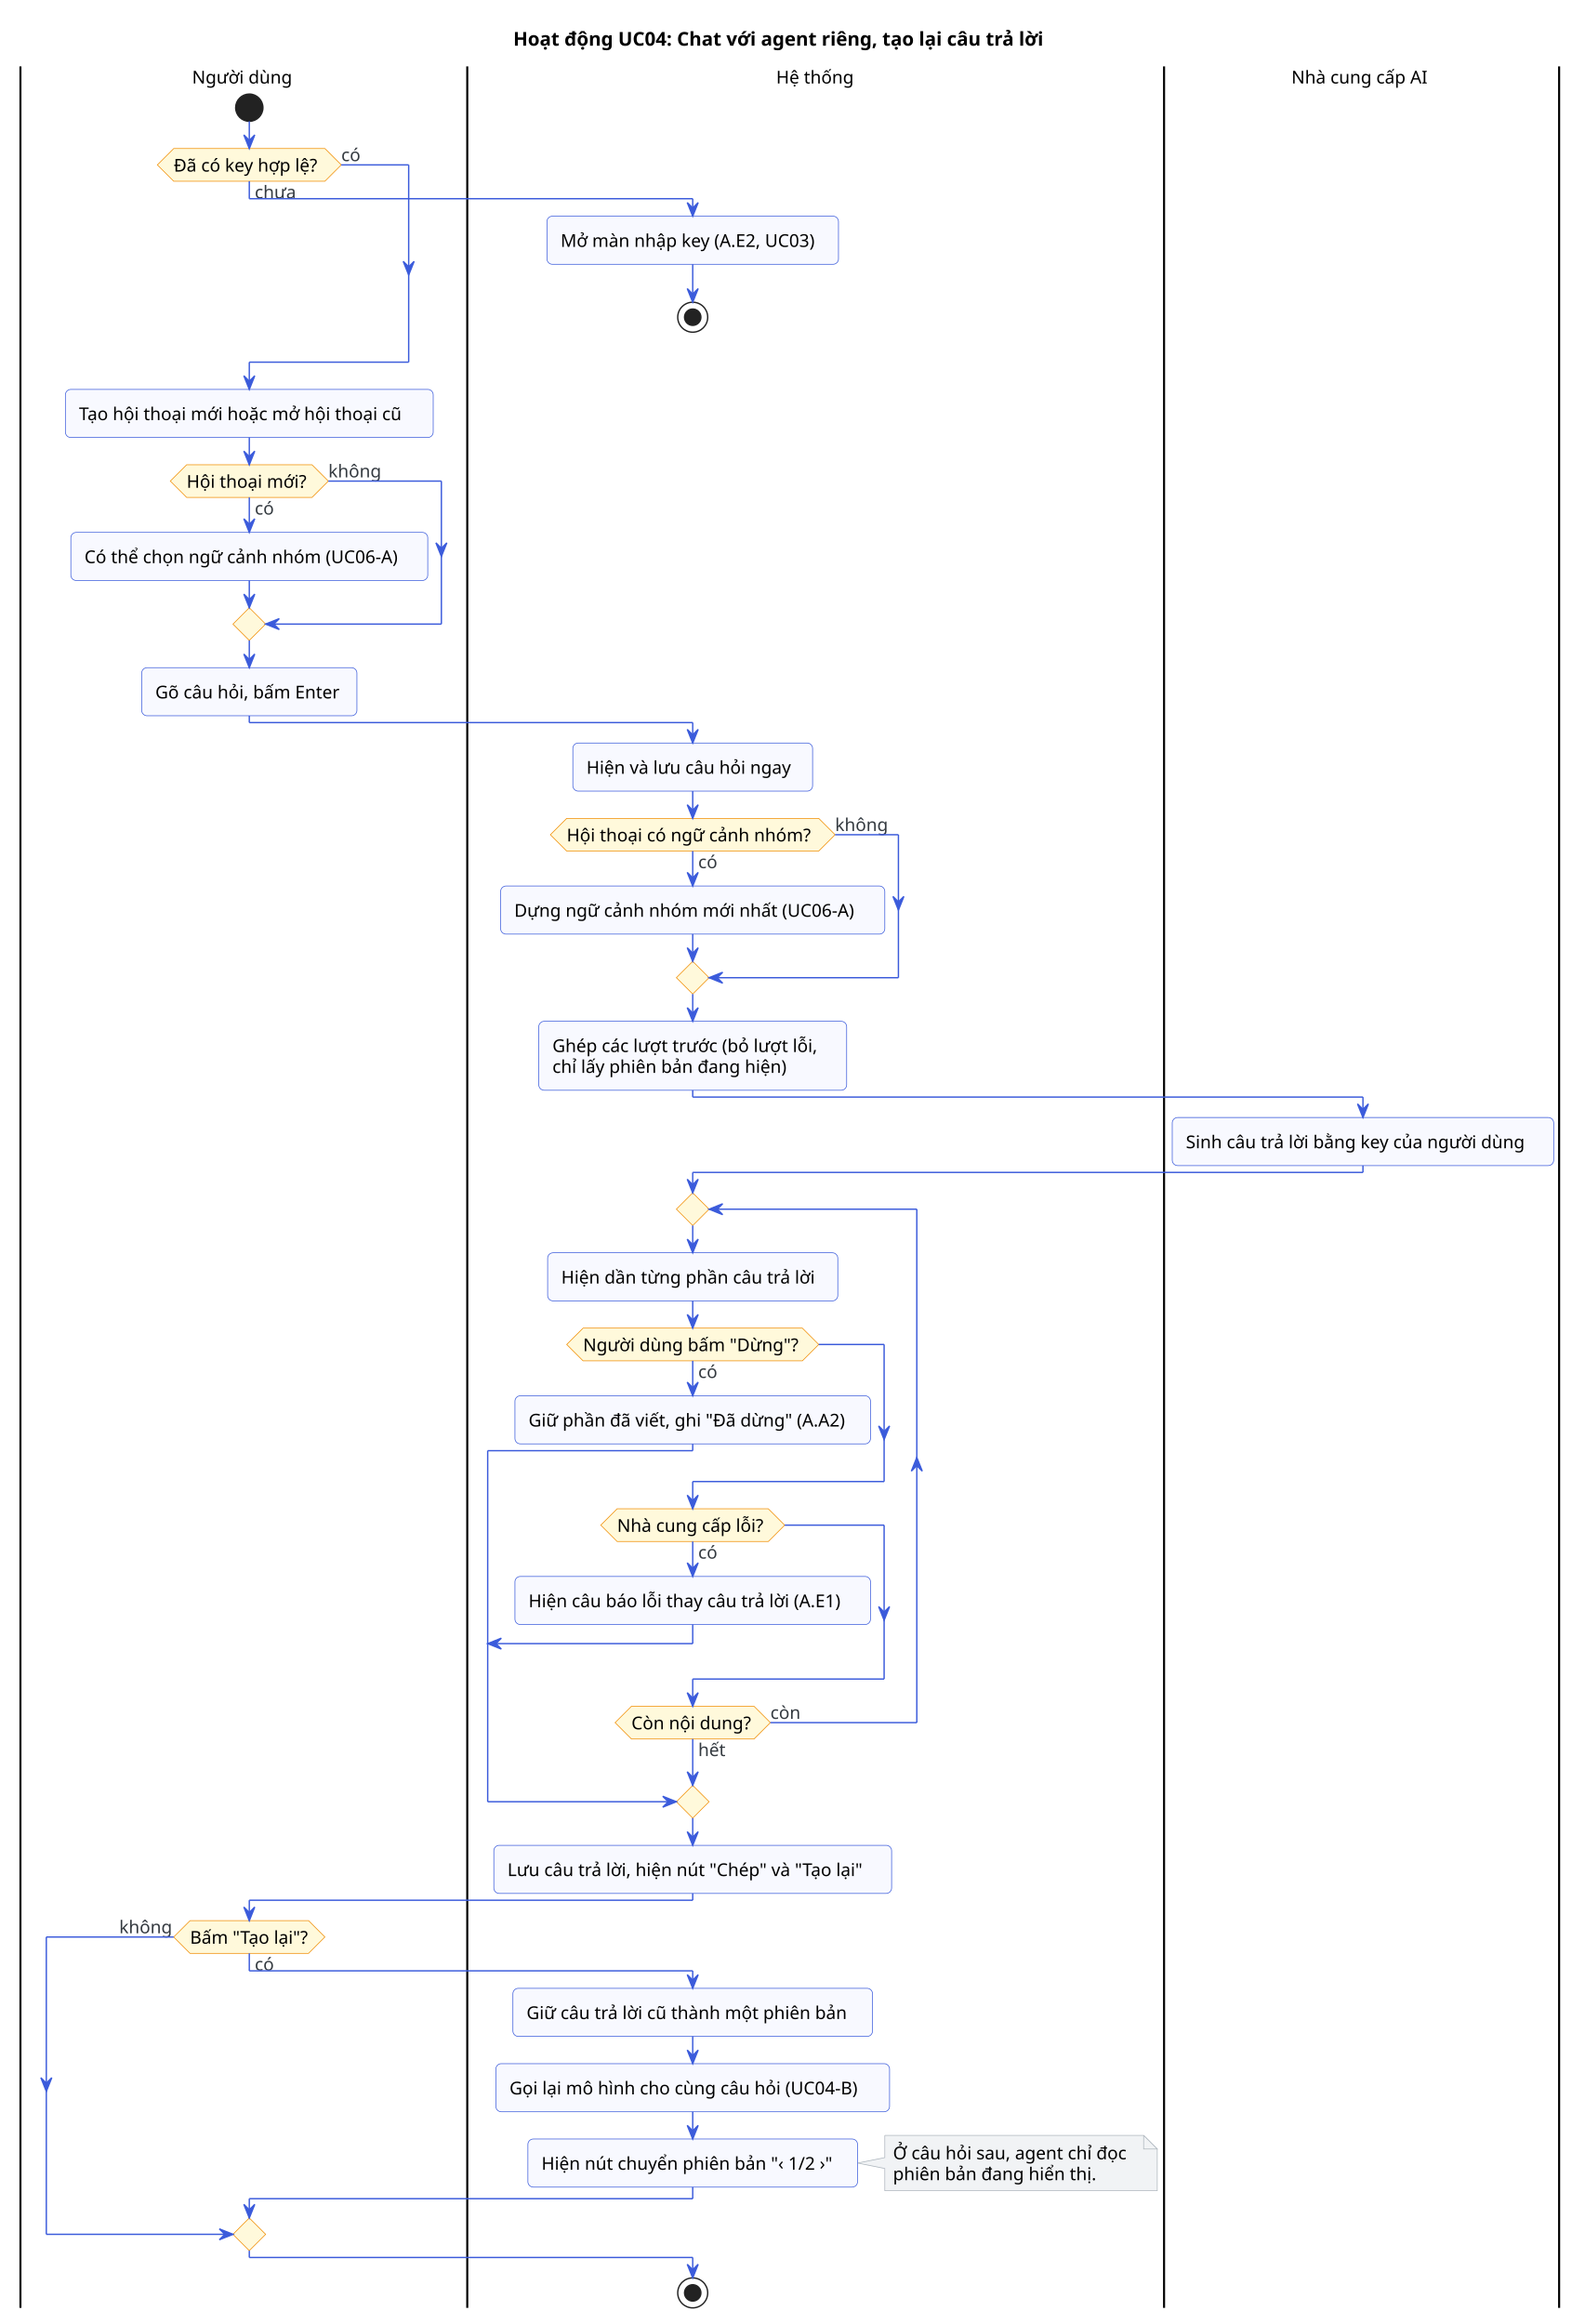
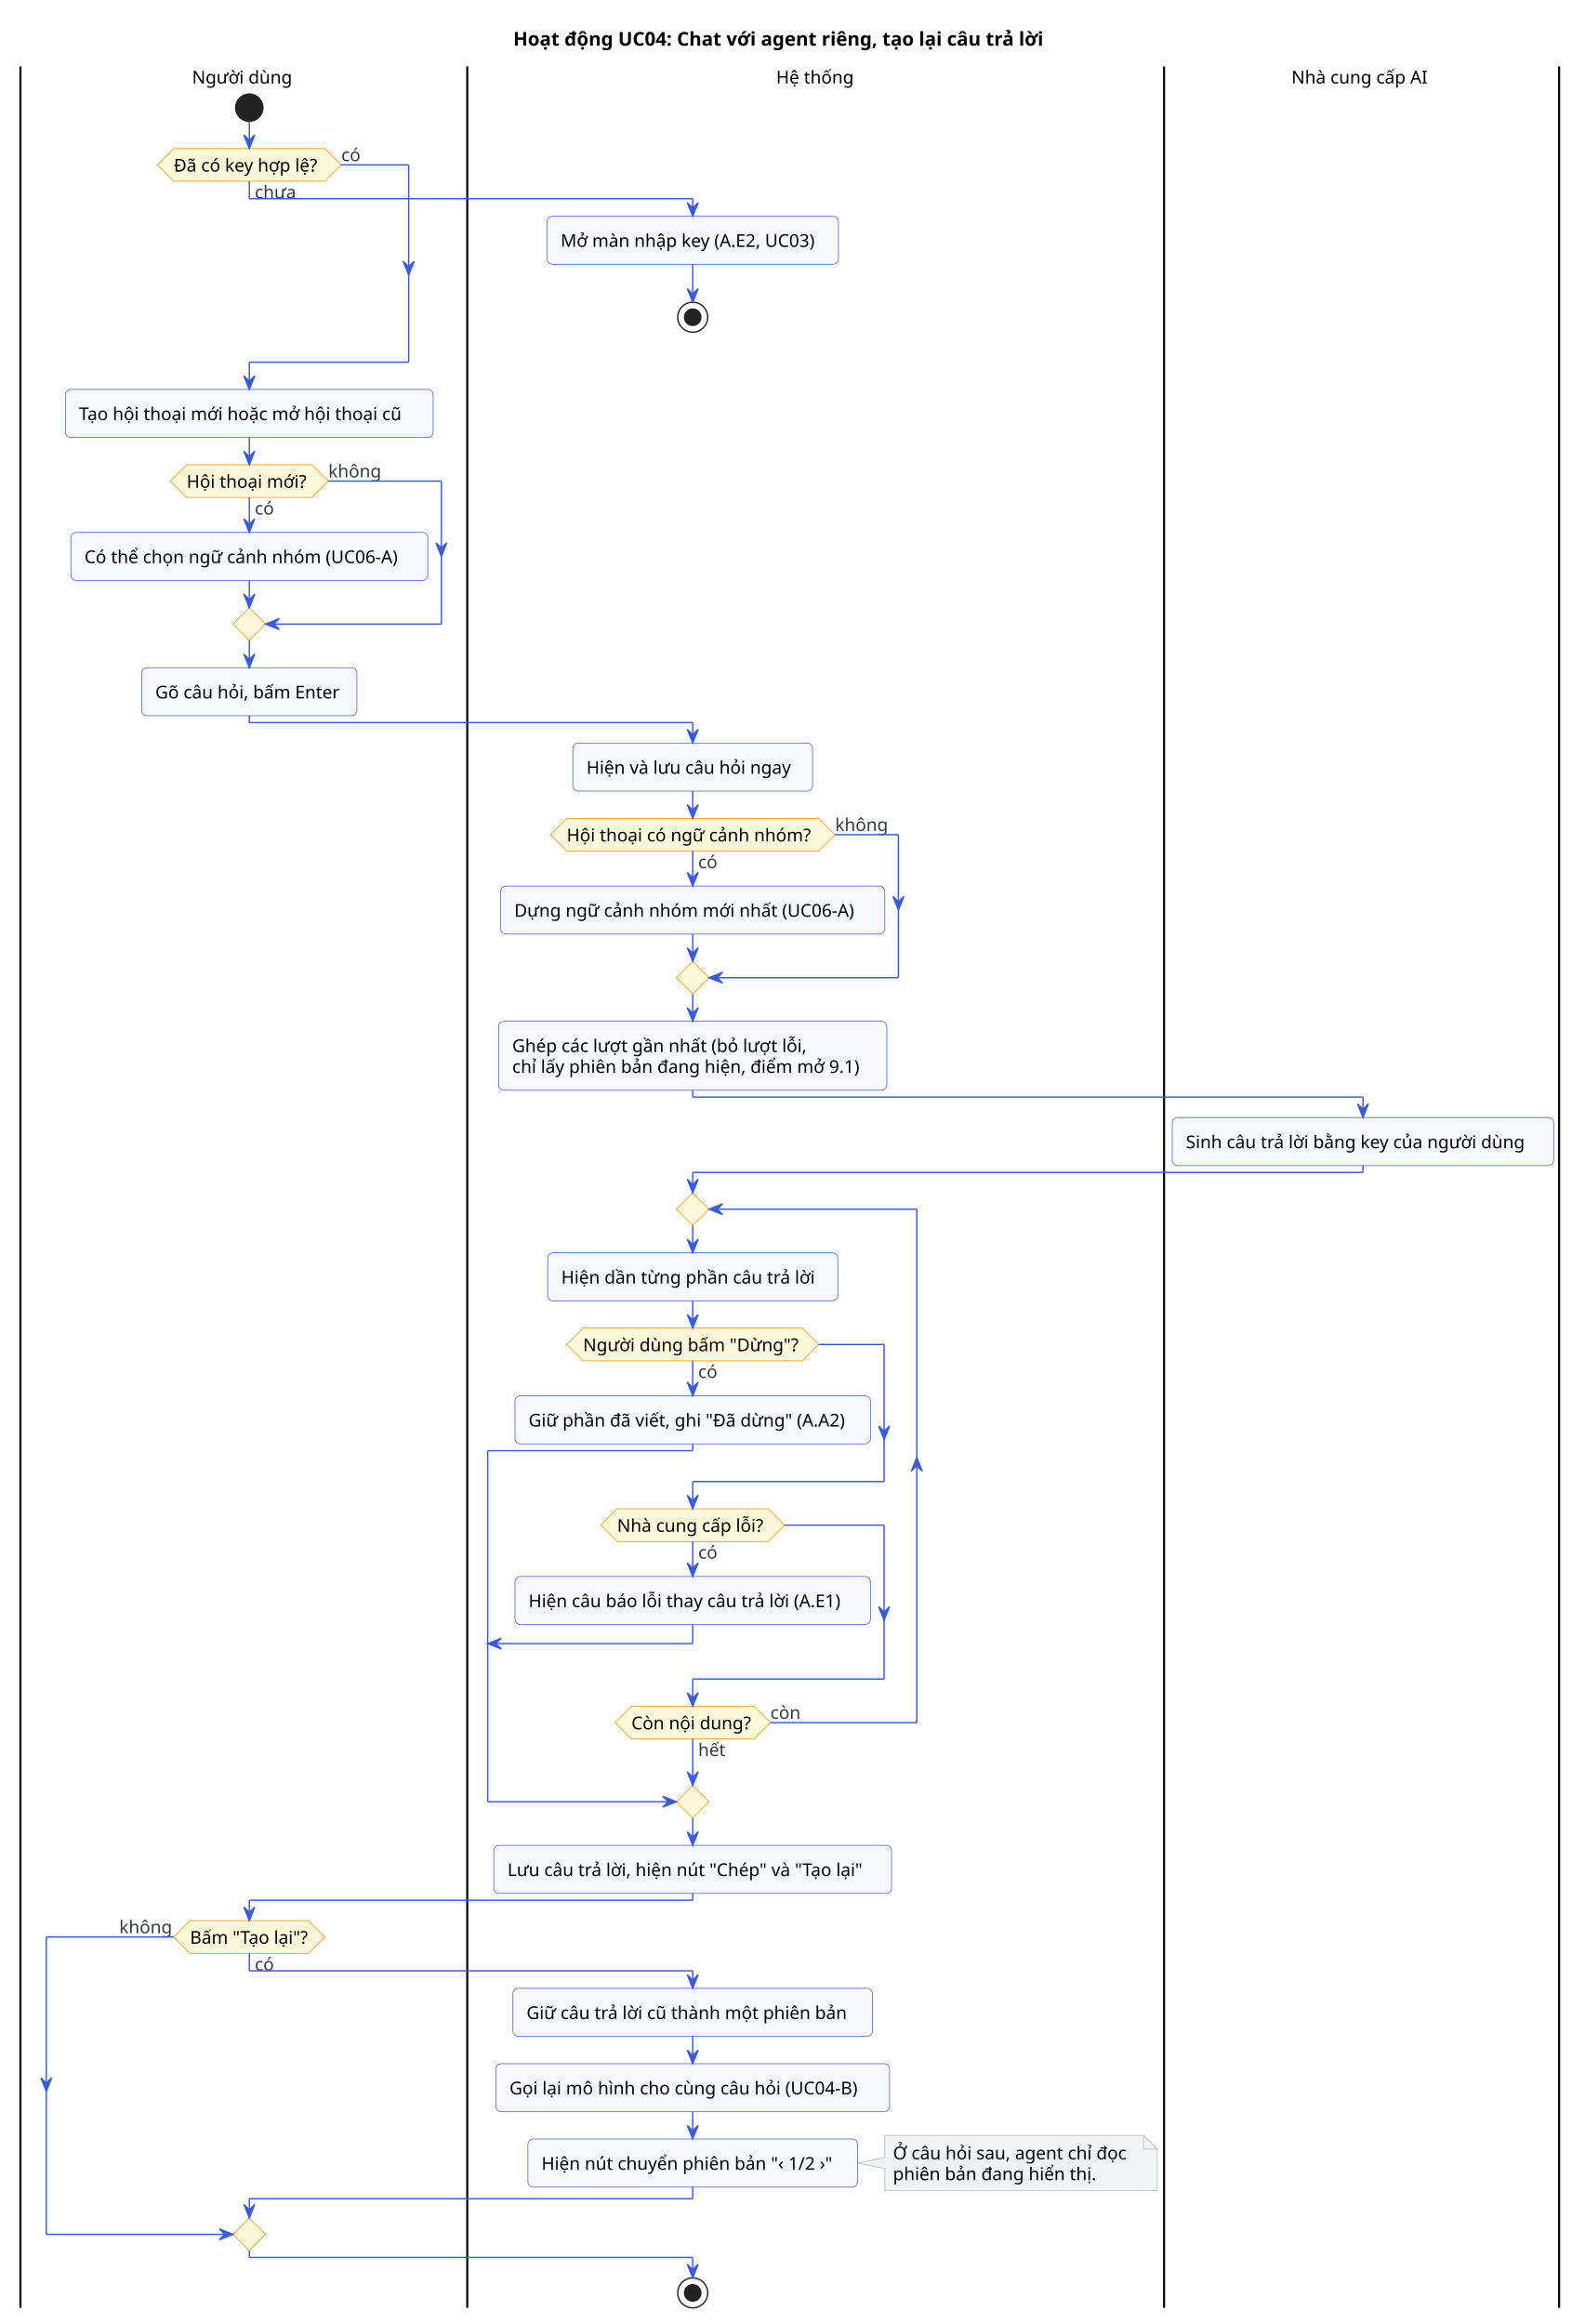
<svg xmlns="http://www.w3.org/2000/svg" contentStyleType="text/css" height="1706px" preserveAspectRatio="none" style="width:1163px;height:1706px;background:#FFFFFF;" version="1.1" viewBox="0 0 1163 1706" width="1163px" zoomAndPan="magnify">
  <defs />
  <g>
    <text fill="#000000" font-family="Be Vietnam Pro" font-size="14" font-weight="bold" lengthAdjust="spacing" textLength="407" x="376.75" y="33.535">Hoạt động UC04: Chat với agent riêng, tạo lại câu trả lời</text>
    <rect fill="none" height="15.31" style="stroke:none;stroke-width:1.0;" width="1130.5" x="15" y="48.73" />
    <ellipse cx="183" cy="79.041" fill="#222222" rx="10" ry="10" style="stroke:#222222;stroke-width:1.0;" />
    <polygon fill="#FFF9DB" points="127.5,109.041,238.5,109.041,250.5,121.041,238.5,133.041,127.5,133.041,115.5,121.041,127.5,109.041" style="stroke:#F08C00;stroke-width:0.5;" />
    <text fill="#343A40" font-family="Be Vietnam Pro" font-size="13" lengthAdjust="spacing" textLength="31" x="187" y="145.609">chưa</text>
    <text fill="#000000" font-family="Be Vietnam Pro" font-size="13" lengthAdjust="spacing" textLength="111" x="127.5" y="125.954">Đã có key hợp lệ?</text>
    <text fill="#343A40" font-family="Be Vietnam Pro" font-size="13" lengthAdjust="spacing" textLength="15" x="250.5" y="118.299">có</text>
    <rect fill="#F8F9FF" height="35.31" rx="4" ry="4" style="stroke:#3B5BDB;stroke-width:0.5;" width="270" x="48" y="285.852" />
    <text fill="#000000" font-family="Be Vietnam Pro" font-size="13" lengthAdjust="spacing" textLength="250" x="58" y="308.42">Tạo hội thoại mới hoặc mở hội thoại cũ</text>
    <rect fill="#F8F9FF" height="35.31" rx="4" ry="4" style="stroke:#3B5BDB;stroke-width:0.5;" width="262" x="52" y="390.817" />
    <text fill="#000000" font-family="Be Vietnam Pro" font-size="13" lengthAdjust="spacing" textLength="242" x="62" y="413.386">Có thể chọn ngữ cảnh nhóm (UC06-A)</text>
    <polygon fill="#FFF9DB" points="137,341.162,229,341.162,241,353.162,229,365.162,137,365.162,125,353.162,137,341.162" style="stroke:#F08C00;stroke-width:0.5;" />
    <text fill="#343A40" font-family="Be Vietnam Pro" font-size="13" lengthAdjust="spacing" textLength="15" x="187" y="377.731">có</text>
    <text fill="#000000" font-family="Be Vietnam Pro" font-size="13" lengthAdjust="spacing" textLength="92" x="137" y="358.075">Hội thoại mới?</text>
    <text fill="#343A40" font-family="Be Vietnam Pro" font-size="13" lengthAdjust="spacing" textLength="40" x="241" y="350.42">không</text>
    <polygon fill="#FFF9DB" points="183,446.128,195,458.128,183,470.128,171,458.128,183,446.128" style="stroke:#F08C00;stroke-width:0.5;" />
    <rect fill="#F8F9FF" height="35.31" rx="4" ry="4" style="stroke:#3B5BDB;stroke-width:0.5;" width="158" x="104" y="490.128" />
    <text fill="#000000" font-family="Be Vietnam Pro" font-size="13" lengthAdjust="spacing" textLength="138" x="114" y="512.696">Gõ câu hỏi, bấm Enter</text>
    <polygon fill="#FFF9DB" points="139.5,1409.923,226.5,1409.923,238.5,1421.923,226.5,1433.923,139.5,1433.923,127.5,1421.923,139.5,1409.923" style="stroke:#F08C00;stroke-width:0.5;" />
    <text fill="#343A40" font-family="Be Vietnam Pro" font-size="13" lengthAdjust="spacing" textLength="15" x="187" y="1446.491">có</text>
    <text fill="#000000" font-family="Be Vietnam Pro" font-size="13" lengthAdjust="spacing" textLength="87" x="139.5" y="1426.836">Bấm "Tạo lại"?</text>
    <text fill="#343A40" font-family="Be Vietnam Pro" font-size="13" lengthAdjust="spacing" textLength="40" x="87.5" y="1419.181">không</text>
    <polygon fill="#FFF9DB" points="183,1628.165,195,1640.165,183,1652.165,171,1640.165,183,1628.165" style="stroke:#F08C00;stroke-width:0.5;" />
    <line style="stroke:#000000;stroke-width:1.5;" x1="15" x2="15" y1="48.73" y2="1694.165" />
    <rect fill="#F8F9FF" height="35.31" rx="4" ry="4" style="stroke:#3B5BDB;stroke-width:0.5;" width="214" x="401.5" y="158.696" />
    <text fill="#000000" font-family="Be Vietnam Pro" font-size="13" lengthAdjust="spacing" textLength="194" x="411.5" y="181.265">Mở màn nhập key (A.E2, UC03)</text>
    <ellipse cx="508.5" cy="232.852" fill="none" rx="11" ry="11" style="stroke:#222222;stroke-width:1.0;" />
    <ellipse cx="508.5" cy="232.852" fill="#222222" rx="6" ry="6" style="stroke:#222222;stroke-width:1.0;" />
    <rect fill="#F8F9FF" height="35.31" rx="4" ry="4" style="stroke:#3B5BDB;stroke-width:0.5;" width="176" x="420.5" y="545.438" />
    <text fill="#000000" font-family="Be Vietnam Pro" font-size="13" lengthAdjust="spacing" textLength="156" x="430.5" y="568.007">Hiện và lưu câu hỏi ngay</text>
    <rect fill="#F8F9FF" height="35.31" rx="4" ry="4" style="stroke:#3B5BDB;stroke-width:0.5;" width="282" x="367.5" y="650.404" />
    <text fill="#000000" font-family="Be Vietnam Pro" font-size="13" lengthAdjust="spacing" textLength="262" x="377.5" y="672.973">Dựng ngữ cảnh nhóm mới nhất (UC06-A)</text>
    <polygon fill="#FFF9DB" points="416,600.749,601,600.749,613,612.749,601,624.749,416,624.749,404,612.749,416,600.749" style="stroke:#F08C00;stroke-width:0.5;" />
    <text fill="#343A40" font-family="Be Vietnam Pro" font-size="13" lengthAdjust="spacing" textLength="15" x="512.5" y="637.317">có</text>
    <text fill="#000000" font-family="Be Vietnam Pro" font-size="13" lengthAdjust="spacing" textLength="185" x="416" y="617.662">Hội thoại có ngữ cảnh nhóm?</text>
    <text fill="#343A40" font-family="Be Vietnam Pro" font-size="13" lengthAdjust="spacing" textLength="40" x="613" y="610.007">không</text>
    <polygon fill="#FFF9DB" points="508.5,705.715,520.5,717.715,508.5,729.715,496.5,717.715,508.5,705.715" style="stroke:#F08C00;stroke-width:0.5;" />
-     <rect fill="#F8F9FF" height="50.621" rx="4" ry="4" style="stroke:#3B5BDB;stroke-width:0.5;" width="226" x="395.5" y="749.715" />
-     <text fill="#000000" font-family="Be Vietnam Pro" font-size="13" lengthAdjust="spacing" textLength="206" x="405.5" y="772.283">Ghép các lượt trước (bỏ lượt lỗi,</text>
-     <text fill="#000000" font-family="Be Vietnam Pro" font-size="13" lengthAdjust="spacing" textLength="177" x="405.5" y="787.594">chỉ lấy phiên bản đang hiện)</text>
+     <rect fill="#F8F9FF" height="50.621" rx="4" ry="4" style="stroke:#3B5BDB;stroke-width:0.5;" width="285" x="366" y="749.715" />
+     <text fill="#000000" font-family="Be Vietnam Pro" font-size="13" lengthAdjust="spacing" textLength="226" x="376" y="772.283">Ghép các lượt gần nhất (bỏ lượt lỗi,</text>
+     <text fill="#000000" font-family="Be Vietnam Pro" font-size="13" lengthAdjust="spacing" textLength="265" x="376" y="787.594">chỉ lấy phiên bản đang hiện, điểm mở 9.1)</text>
    <rect fill="#F8F9FF" height="35.31" rx="4" ry="4" style="stroke:#3B5BDB;stroke-width:0.5;" width="213" x="402" y="919.646" />
    <text fill="#000000" font-family="Be Vietnam Pro" font-size="13" lengthAdjust="spacing" textLength="193" x="412" y="942.215">Hiện dần từng phần câu trả lời</text>
    <rect fill="#F8F9FF" height="35.31" rx="4" ry="4" style="stroke:#3B5BDB;stroke-width:0.5;" width="261" x="378" y="1024.612" />
    <text fill="#000000" font-family="Be Vietnam Pro" font-size="13" lengthAdjust="spacing" textLength="241" x="388" y="1047.181">Giữ phần đã viết, ghi "Đã dừng" (A.A2)</text>
    <polygon fill="#FFF9DB" points="428,974.957,589,974.957,601,986.957,589,998.957,428,998.957,416,986.957,428,974.957" style="stroke:#F08C00;stroke-width:0.5;" />
    <text fill="#343A40" font-family="Be Vietnam Pro" font-size="13" lengthAdjust="spacing" textLength="15" x="512.5" y="1011.525">có</text>
    <text fill="#000000" font-family="Be Vietnam Pro" font-size="13" lengthAdjust="spacing" textLength="161" x="428" y="991.87">Người dùng bấm "Dừng"?</text>
    <rect fill="#F8F9FF" height="35.31" rx="4" ry="4" style="stroke:#3B5BDB;stroke-width:0.5;" width="261" x="378" y="1157.233" />
    <text fill="#000000" font-family="Be Vietnam Pro" font-size="13" lengthAdjust="spacing" textLength="241" x="388" y="1179.802">Hiện câu báo lỗi thay câu trả lời (A.E1)</text>
    <polygon fill="#FFF9DB" points="453,1107.578,564,1107.578,576,1119.578,564,1131.578,453,1131.578,441,1119.578,453,1107.578" style="stroke:#F08C00;stroke-width:0.5;" />
    <text fill="#343A40" font-family="Be Vietnam Pro" font-size="13" lengthAdjust="spacing" textLength="15" x="512.5" y="1144.147">có</text>
    <text fill="#000000" font-family="Be Vietnam Pro" font-size="13" lengthAdjust="spacing" textLength="111" x="453" y="1124.491">Nhà cung cấp lỗi?</text>
    <polygon fill="#FFF9DB" points="508.5,875.646,520.5,887.646,508.5,899.646,496.5,887.646,508.5,875.646" style="stroke:#F08C00;stroke-width:0.5;" />
    <polygon fill="#FFF9DB" points="463.5,1252.544,553.5,1252.544,565.5,1264.544,553.5,1276.544,463.5,1276.544,451.5,1264.544,463.5,1252.544" style="stroke:#F08C00;stroke-width:0.5;" />
    <text fill="#343A40" font-family="Be Vietnam Pro" font-size="13" lengthAdjust="spacing" textLength="20" x="512.5" y="1289.112">hết</text>
    <text fill="#000000" font-family="Be Vietnam Pro" font-size="13" lengthAdjust="spacing" textLength="90" x="463.5" y="1269.457">Còn nội dung?</text>
    <text fill="#343A40" font-family="Be Vietnam Pro" font-size="13" lengthAdjust="spacing" textLength="23" x="565.5" y="1261.802">còn</text>
    <polygon fill="#FFF9DB" points="508.5,1310.612,520.5,1322.612,508.5,1334.612,496.5,1322.612,508.5,1310.612" style="stroke:#F08C00;stroke-width:0.5;" />
    <rect fill="#F8F9FF" height="35.31" rx="4" ry="4" style="stroke:#3B5BDB;stroke-width:0.5;" width="292" x="362.5" y="1354.612" />
    <text fill="#000000" font-family="Be Vietnam Pro" font-size="13" lengthAdjust="spacing" textLength="272" x="372.5" y="1377.181">Lưu câu trả lời, hiện nút "Chép" và "Tạo lại"</text>
    <rect fill="#F8F9FF" height="35.31" rx="4" ry="4" style="stroke:#3B5BDB;stroke-width:0.5;" width="264" x="376.5" y="1459.578" />
    <text fill="#000000" font-family="Be Vietnam Pro" font-size="13" lengthAdjust="spacing" textLength="244" x="386.5" y="1482.147">Giữ câu trả lời cũ thành một phiên bản</text>
    <rect fill="#F8F9FF" height="35.31" rx="4" ry="4" style="stroke:#3B5BDB;stroke-width:0.5;" width="289" x="364" y="1514.889" />
    <text fill="#000000" font-family="Be Vietnam Pro" font-size="13" lengthAdjust="spacing" textLength="269" x="374" y="1537.457">Gọi lại mô hình cho cùng câu hỏi (UC04-B)</text>
    <path d="M649.5,1567.544 L649.5,1583.854 L629.5,1587.854 L649.5,1591.854 L649.5,1608.165 A0,0 0 0 0 649.5,1608.165 L849.5,1608.165 A0,0 0 0 0 849.5,1608.165 L849.5,1577.544 L839.5,1567.544 L649.5,1567.544 A0,0 0 0 0 649.5,1567.544 " fill="#F1F3F5" style="stroke:#ADB5BD;stroke-width:0.5;" />
    <path d="M839.5,1567.544 L839.5,1577.544 L849.5,1577.544 L839.5,1567.544 " fill="#F1F3F5" style="stroke:#ADB5BD;stroke-width:0.5;" />
    <text fill="#000000" font-family="Be Vietnam Pro" font-size="13" lengthAdjust="spacing" textLength="179" x="655.5" y="1585.112">Ở câu hỏi sau, agent chỉ đọc</text>
    <text fill="#000000" font-family="Be Vietnam Pro" font-size="13" lengthAdjust="spacing" textLength="153" x="655.5" y="1600.423">phiên bản đang hiển thị.</text>
    <rect fill="#F8F9FF" height="35.31" rx="4" ry="4" style="stroke:#3B5BDB;stroke-width:0.5;" width="242" x="387.5" y="1570.199" />
    <text fill="#000000" font-family="Be Vietnam Pro" font-size="13" lengthAdjust="spacing" textLength="222" x="397.5" y="1592.768">Hiện nút chuyển phiên bản "‹ 1/2 ›"</text>
    <ellipse cx="508.5" cy="1683.165" fill="none" rx="11" ry="11" style="stroke:#222222;stroke-width:1.0;" />
    <ellipse cx="508.5" cy="1683.165" fill="#222222" rx="6" ry="6" style="stroke:#222222;stroke-width:1.0;" />
    <line style="stroke:#000000;stroke-width:1.5;" x1="343" x2="343" y1="48.73" y2="1694.165" />
    <rect fill="#F8F9FF" height="35.31" rx="4" ry="4" style="stroke:#3B5BDB;stroke-width:0.5;" width="280" x="860.5" y="820.336" />
    <text fill="#000000" font-family="Be Vietnam Pro" font-size="13" lengthAdjust="spacing" textLength="260" x="870.5" y="842.904">Sinh câu trả lời bằng key của người dùng</text>
    <line style="stroke:#000000;stroke-width:1.5;" x1="854.5" x2="854.5" y1="48.73" y2="1694.165" />
    <line style="stroke:#000000;stroke-width:1.5;" x1="1144.5" x2="1144.5" y1="48.73" y2="1694.165" />
    <line style="stroke:#3B5BDB;stroke-width:1.0;" x1="250.5" x2="300" y1="121.041" y2="121.041" />
    <polygon fill="#3B5BDB" points="296,191.852,300,201.852,304,191.852,300,195.852" style="stroke:#3B5BDB;stroke-width:1.0;" />
    <line style="stroke:#3B5BDB;stroke-width:1.0;" x1="300" x2="300" y1="121.041" y2="265.852" />
    <line style="stroke:#3B5BDB;stroke-width:1.0;" x1="300" x2="183" y1="265.852" y2="265.852" />
    <line style="stroke:#3B5BDB;stroke-width:1.0;" x1="183" x2="183" y1="265.852" y2="285.852" />
    <polygon fill="#3B5BDB" points="179,275.852,183,285.852,187,275.852,183,279.852" style="stroke:#3B5BDB;stroke-width:1.0;" />
    <line style="stroke:#3B5BDB;stroke-width:1.0;" x1="183" x2="183" y1="89.041" y2="109.041" />
    <polygon fill="#3B5BDB" points="179,99.041,183,109.041,187,99.041,183,103.041" style="stroke:#3B5BDB;stroke-width:1.0;" />
    <line style="stroke:#3B5BDB;stroke-width:1.0;" x1="183" x2="183" y1="365.162" y2="390.817" />
    <polygon fill="#3B5BDB" points="179,380.817,183,390.817,187,380.817,183,384.817" style="stroke:#3B5BDB;stroke-width:1.0;" />
    <line style="stroke:#3B5BDB;stroke-width:1.0;" x1="241" x2="324" y1="353.162" y2="353.162" />
    <polygon fill="#3B5BDB" points="320,398.473,324,408.473,328,398.473,324,402.473" style="stroke:#3B5BDB;stroke-width:1.0;" />
    <line style="stroke:#3B5BDB;stroke-width:1.0;" x1="324" x2="324" y1="353.162" y2="458.128" />
    <line style="stroke:#3B5BDB;stroke-width:1.0;" x1="324" x2="195" y1="458.128" y2="458.128" />
    <polygon fill="#3B5BDB" points="205,454.128,195,458.128,205,462.128,201,458.128" style="stroke:#3B5BDB;stroke-width:1.0;" />
    <line style="stroke:#3B5BDB;stroke-width:1.0;" x1="183" x2="183" y1="426.128" y2="446.128" />
    <polygon fill="#3B5BDB" points="179,436.128,183,446.128,187,436.128,183,440.128" style="stroke:#3B5BDB;stroke-width:1.0;" />
    <line style="stroke:#3B5BDB;stroke-width:1.0;" x1="183" x2="183" y1="321.162" y2="341.162" />
    <polygon fill="#3B5BDB" points="179,331.162,183,341.162,187,331.162,183,335.162" style="stroke:#3B5BDB;stroke-width:1.0;" />
    <line style="stroke:#3B5BDB;stroke-width:1.0;" x1="183" x2="183" y1="470.128" y2="490.128" />
    <polygon fill="#3B5BDB" points="179,480.128,183,490.128,187,480.128,183,484.128" style="stroke:#3B5BDB;stroke-width:1.0;" />
    <line style="stroke:#3B5BDB;stroke-width:1.0;" x1="127.5" x2="34" y1="1421.923" y2="1421.923" />
    <polygon fill="#3B5BDB" points="30,1525.199,34,1535.199,38,1525.199,34,1529.199" style="stroke:#3B5BDB;stroke-width:1.0;" />
    <line style="stroke:#3B5BDB;stroke-width:1.0;" x1="34" x2="34" y1="1421.923" y2="1640.165" />
    <line style="stroke:#3B5BDB;stroke-width:1.0;" x1="34" x2="171" y1="1640.165" y2="1640.165" />
    <polygon fill="#3B5BDB" points="161,1636.165,171,1640.165,161,1644.165,165,1640.165" style="stroke:#3B5BDB;stroke-width:1.0;" />
    <line style="stroke:#3B5BDB;stroke-width:1.0;" x1="508.5" x2="508.5" y1="194.007" y2="221.852" />
    <polygon fill="#3B5BDB" points="504.5,211.852,508.5,221.852,512.5,211.852,508.5,215.852" style="stroke:#3B5BDB;stroke-width:1.0;" />
    <line style="stroke:#3B5BDB;stroke-width:1.0;" x1="508.5" x2="508.5" y1="624.749" y2="650.404" />
    <polygon fill="#3B5BDB" points="504.5,640.404,508.5,650.404,512.5,640.404,508.5,644.404" style="stroke:#3B5BDB;stroke-width:1.0;" />
    <line style="stroke:#3B5BDB;stroke-width:1.0;" x1="613" x2="659.5" y1="612.749" y2="612.749" />
    <polygon fill="#3B5BDB" points="655.5,658.06,659.5,668.06,663.5,658.06,659.5,662.06" style="stroke:#3B5BDB;stroke-width:1.0;" />
    <line style="stroke:#3B5BDB;stroke-width:1.0;" x1="659.5" x2="659.5" y1="612.749" y2="717.715" />
    <line style="stroke:#3B5BDB;stroke-width:1.0;" x1="659.5" x2="520.5" y1="717.715" y2="717.715" />
    <polygon fill="#3B5BDB" points="530.5,713.715,520.5,717.715,530.5,721.715,526.5,717.715" style="stroke:#3B5BDB;stroke-width:1.0;" />
    <line style="stroke:#3B5BDB;stroke-width:1.0;" x1="508.5" x2="508.5" y1="685.715" y2="705.715" />
    <polygon fill="#3B5BDB" points="504.5,695.715,508.5,705.715,512.5,695.715,508.5,699.715" style="stroke:#3B5BDB;stroke-width:1.0;" />
    <line style="stroke:#3B5BDB;stroke-width:1.0;" x1="508.5" x2="508.5" y1="580.749" y2="600.749" />
    <polygon fill="#3B5BDB" points="504.5,590.749,508.5,600.749,512.5,590.749,508.5,594.749" style="stroke:#3B5BDB;stroke-width:1.0;" />
    <line style="stroke:#3B5BDB;stroke-width:1.0;" x1="508.5" x2="508.5" y1="729.715" y2="749.715" />
    <polygon fill="#3B5BDB" points="504.5,739.715,508.5,749.715,512.5,739.715,508.5,743.715" style="stroke:#3B5BDB;stroke-width:1.0;" />
    <line style="stroke:#3B5BDB;stroke-width:1.0;" x1="508.5" x2="508.5" y1="1059.923" y2="1064.923" />
    <line style="stroke:#3B5BDB;stroke-width:1.0;" x1="508.5" x2="358" y1="1064.923" y2="1064.923" />
    <line style="stroke:#3B5BDB;stroke-width:1.0;" x1="358" x2="358" y1="1064.923" y2="1322.612" />
    <line style="stroke:#3B5BDB;stroke-width:1.0;" x1="358" x2="496.5" y1="1322.612" y2="1322.612" />
    <polygon fill="#3B5BDB" points="486.5,1318.612,496.5,1322.612,486.5,1326.612,490.5,1322.612" style="stroke:#3B5BDB;stroke-width:1.0;" />
    <line style="stroke:#3B5BDB;stroke-width:1.0;" x1="508.5" x2="508.5" y1="998.957" y2="1024.612" />
    <polygon fill="#3B5BDB" points="504.5,1014.612,508.5,1024.612,512.5,1014.612,508.5,1018.612" style="stroke:#3B5BDB;stroke-width:1.0;" />
    <line style="stroke:#3B5BDB;stroke-width:1.0;" x1="601" x2="649" y1="986.957" y2="986.957" />
    <polygon fill="#3B5BDB" points="645,1046.768,649,1056.768,653,1046.768,649,1050.768" style="stroke:#3B5BDB;stroke-width:1.0;" />
    <line style="stroke:#3B5BDB;stroke-width:1.0;" x1="649" x2="649" y1="986.957" y2="1087.578" />
    <line style="stroke:#3B5BDB;stroke-width:1.0;" x1="649" x2="508.5" y1="1087.578" y2="1087.578" />
    <line style="stroke:#3B5BDB;stroke-width:1.0;" x1="508.5" x2="508.5" y1="1087.578" y2="1107.578" />
    <polygon fill="#3B5BDB" points="504.5,1097.578,508.5,1107.578,512.5,1097.578,508.5,1101.578" style="stroke:#3B5BDB;stroke-width:1.0;" />
    <line style="stroke:#3B5BDB;stroke-width:1.0;" x1="508.5" x2="508.5" y1="954.957" y2="974.957" />
    <polygon fill="#3B5BDB" points="504.5,964.957,508.5,974.957,512.5,964.957,508.5,968.957" style="stroke:#3B5BDB;stroke-width:1.0;" />
    <line style="stroke:#3B5BDB;stroke-width:1.0;" x1="508.5" x2="508.5" y1="1192.544" y2="1206.544" />
    <line style="stroke:#3B5BDB;stroke-width:1.0;" x1="508.5" x2="358" y1="1206.544" y2="1206.544" />
    <polygon fill="#3B5BDB" points="368,1202.544,358,1206.544,368,1210.544,364,1206.544" style="stroke:#3B5BDB;stroke-width:1.0;" />
    <line style="stroke:#3B5BDB;stroke-width:1.0;" x1="508.5" x2="508.5" y1="1131.578" y2="1157.233" />
    <polygon fill="#3B5BDB" points="504.5,1147.233,508.5,1157.233,512.5,1147.233,508.5,1151.233" style="stroke:#3B5BDB;stroke-width:1.0;" />
    <line style="stroke:#3B5BDB;stroke-width:1.0;" x1="576" x2="649" y1="1119.578" y2="1119.578" />
    <polygon fill="#3B5BDB" points="645,1179.389,649,1189.389,653,1179.389,649,1183.389" style="stroke:#3B5BDB;stroke-width:1.0;" />
    <line style="stroke:#3B5BDB;stroke-width:1.0;" x1="649" x2="649" y1="1119.578" y2="1232.544" />
    <line style="stroke:#3B5BDB;stroke-width:1.0;" x1="649" x2="508.5" y1="1232.544" y2="1232.544" />
    <line style="stroke:#3B5BDB;stroke-width:1.0;" x1="508.5" x2="508.5" y1="1232.544" y2="1252.544" />
    <polygon fill="#3B5BDB" points="504.5,1242.544,508.5,1252.544,512.5,1242.544,508.5,1246.544" style="stroke:#3B5BDB;stroke-width:1.0;" />
    <line style="stroke:#3B5BDB;stroke-width:1.0;" x1="508.5" x2="508.5" y1="899.646" y2="919.646" />
    <polygon fill="#3B5BDB" points="504.5,909.646,508.5,919.646,512.5,909.646,508.5,913.646" style="stroke:#3B5BDB;stroke-width:1.0;" />
    <line style="stroke:#3B5BDB;stroke-width:1.0;" x1="565.5" x2="673" y1="1264.544" y2="1264.544" />
    <polygon fill="#3B5BDB" points="669,1079.923,673,1069.923,677,1079.923,673,1075.923" style="stroke:#3B5BDB;stroke-width:1.0;" />
    <line style="stroke:#3B5BDB;stroke-width:1.0;" x1="673" x2="673" y1="887.646" y2="1264.544" />
    <line style="stroke:#3B5BDB;stroke-width:1.0;" x1="673" x2="520.5" y1="887.646" y2="887.646" />
    <polygon fill="#3B5BDB" points="530.5,883.646,520.5,887.646,530.5,891.646,526.5,887.646" style="stroke:#3B5BDB;stroke-width:1.0;" />
    <line style="stroke:#3B5BDB;stroke-width:1.0;" x1="508.5" x2="508.5" y1="1276.544" y2="1310.612" />
    <polygon fill="#3B5BDB" points="504.5,1300.612,508.5,1310.612,512.5,1300.612,508.5,1304.612" style="stroke:#3B5BDB;stroke-width:1.0;" />
    <line style="stroke:#3B5BDB;stroke-width:1.0;" x1="508.5" x2="508.5" y1="1334.612" y2="1354.612" />
    <polygon fill="#3B5BDB" points="504.5,1344.612,508.5,1354.612,512.5,1344.612,508.5,1348.612" style="stroke:#3B5BDB;stroke-width:1.0;" />
    <line style="stroke:#3B5BDB;stroke-width:1.0;" x1="508.5" x2="508.5" y1="1494.889" y2="1514.889" />
    <polygon fill="#3B5BDB" points="504.5,1504.889,508.5,1514.889,512.5,1504.889,508.5,1508.889" style="stroke:#3B5BDB;stroke-width:1.0;" />
    <line style="stroke:#3B5BDB;stroke-width:1.0;" x1="508.5" x2="508.5" y1="1550.199" y2="1570.199" />
    <polygon fill="#3B5BDB" points="504.5,1560.199,508.5,1570.199,512.5,1560.199,508.5,1564.199" style="stroke:#3B5BDB;stroke-width:1.0;" />
    <line style="stroke:#3B5BDB;stroke-width:1.0;" x1="183" x2="183" y1="133.041" y2="145.869" />
    <line style="stroke:#3B5BDB;stroke-width:1.0;" x1="183" x2="508.5" y1="145.869" y2="145.869" />
    <line style="stroke:#3B5BDB;stroke-width:1.0;" x1="508.5" x2="508.5" y1="145.869" y2="158.696" />
    <polygon fill="#3B5BDB" points="504.5,148.696,508.5,158.696,512.5,148.696,508.5,152.696" style="stroke:#3B5BDB;stroke-width:1.0;" />
    <line style="stroke:#3B5BDB;stroke-width:1.0;" x1="183" x2="183" y1="525.438" y2="530.438" />
    <line style="stroke:#3B5BDB;stroke-width:1.0;" x1="183" x2="508.5" y1="530.438" y2="530.438" />
    <line style="stroke:#3B5BDB;stroke-width:1.0;" x1="508.5" x2="508.5" y1="530.438" y2="545.438" />
    <polygon fill="#3B5BDB" points="504.5,535.438,508.5,545.438,512.5,535.438,508.5,539.438" style="stroke:#3B5BDB;stroke-width:1.0;" />
    <line style="stroke:#3B5BDB;stroke-width:1.0;" x1="508.5" x2="508.5" y1="800.336" y2="805.336" />
    <line style="stroke:#3B5BDB;stroke-width:1.0;" x1="508.5" x2="1000.5" y1="805.336" y2="805.336" />
    <line style="stroke:#3B5BDB;stroke-width:1.0;" x1="1000.5" x2="1000.5" y1="805.336" y2="820.336" />
    <polygon fill="#3B5BDB" points="996.5,810.336,1000.5,820.336,1004.5,810.336,1000.5,814.336" style="stroke:#3B5BDB;stroke-width:1.0;" />
    <line style="stroke:#3B5BDB;stroke-width:1.0;" x1="1000.5" x2="1000.5" y1="855.646" y2="860.646" />
    <line style="stroke:#3B5BDB;stroke-width:1.0;" x1="1000.5" x2="508.5" y1="860.646" y2="860.646" />
    <line style="stroke:#3B5BDB;stroke-width:1.0;" x1="508.5" x2="508.5" y1="860.646" y2="875.646" />
    <polygon fill="#3B5BDB" points="504.5,865.646,508.5,875.646,512.5,865.646,508.5,869.646" style="stroke:#3B5BDB;stroke-width:1.0;" />
    <line style="stroke:#3B5BDB;stroke-width:1.0;" x1="183" x2="183" y1="1433.923" y2="1446.751" />
    <line style="stroke:#3B5BDB;stroke-width:1.0;" x1="183" x2="508.5" y1="1446.751" y2="1446.751" />
    <line style="stroke:#3B5BDB;stroke-width:1.0;" x1="508.5" x2="508.5" y1="1446.751" y2="1459.578" />
    <polygon fill="#3B5BDB" points="504.5,1449.578,508.5,1459.578,512.5,1449.578,508.5,1453.578" style="stroke:#3B5BDB;stroke-width:1.0;" />
    <line style="stroke:#3B5BDB;stroke-width:1.0;" x1="508.5" x2="508.5" y1="1605.51" y2="1614.01" />
    <line style="stroke:#3B5BDB;stroke-width:1.0;" x1="508.5" x2="183" y1="1614.01" y2="1614.01" />
    <line style="stroke:#3B5BDB;stroke-width:1.0;" x1="183" x2="183" y1="1614.01" y2="1628.165" />
    <polygon fill="#3B5BDB" points="179,1618.165,183,1628.165,187,1618.165,183,1622.165" style="stroke:#3B5BDB;stroke-width:1.0;" />
    <line style="stroke:#3B5BDB;stroke-width:1.0;" x1="508.5" x2="508.5" y1="1389.923" y2="1394.923" />
    <line style="stroke:#3B5BDB;stroke-width:1.0;" x1="508.5" x2="183" y1="1394.923" y2="1394.923" />
    <line style="stroke:#3B5BDB;stroke-width:1.0;" x1="183" x2="183" y1="1394.923" y2="1409.923" />
    <polygon fill="#3B5BDB" points="179,1399.923,183,1409.923,187,1399.923,183,1403.923" style="stroke:#3B5BDB;stroke-width:1.0;" />
    <line style="stroke:#3B5BDB;stroke-width:1.0;" x1="183" x2="183" y1="1652.165" y2="1657.165" />
    <line style="stroke:#3B5BDB;stroke-width:1.0;" x1="183" x2="508.5" y1="1657.165" y2="1657.165" />
    <line style="stroke:#3B5BDB;stroke-width:1.0;" x1="508.5" x2="508.5" y1="1657.165" y2="1672.165" />
    <polygon fill="#3B5BDB" points="504.5,1662.165,508.5,1672.165,512.5,1662.165,508.5,1666.165" style="stroke:#3B5BDB;stroke-width:1.0;" />
    <text fill="#000000" font-family="Be Vietnam Pro" font-size="13" lengthAdjust="spacing" textLength="76" x="141" y="61.299">Người dùng</text>
    <text fill="#000000" font-family="Be Vietnam Pro" font-size="13" lengthAdjust="spacing" textLength="58" x="569.75" y="61.299">Hệ thống</text>
    <text fill="#000000" font-family="Be Vietnam Pro" font-size="13" lengthAdjust="spacing" textLength="103" x="948" y="61.299">Nhà cung cấp AI</text>
  </g>
</svg>
